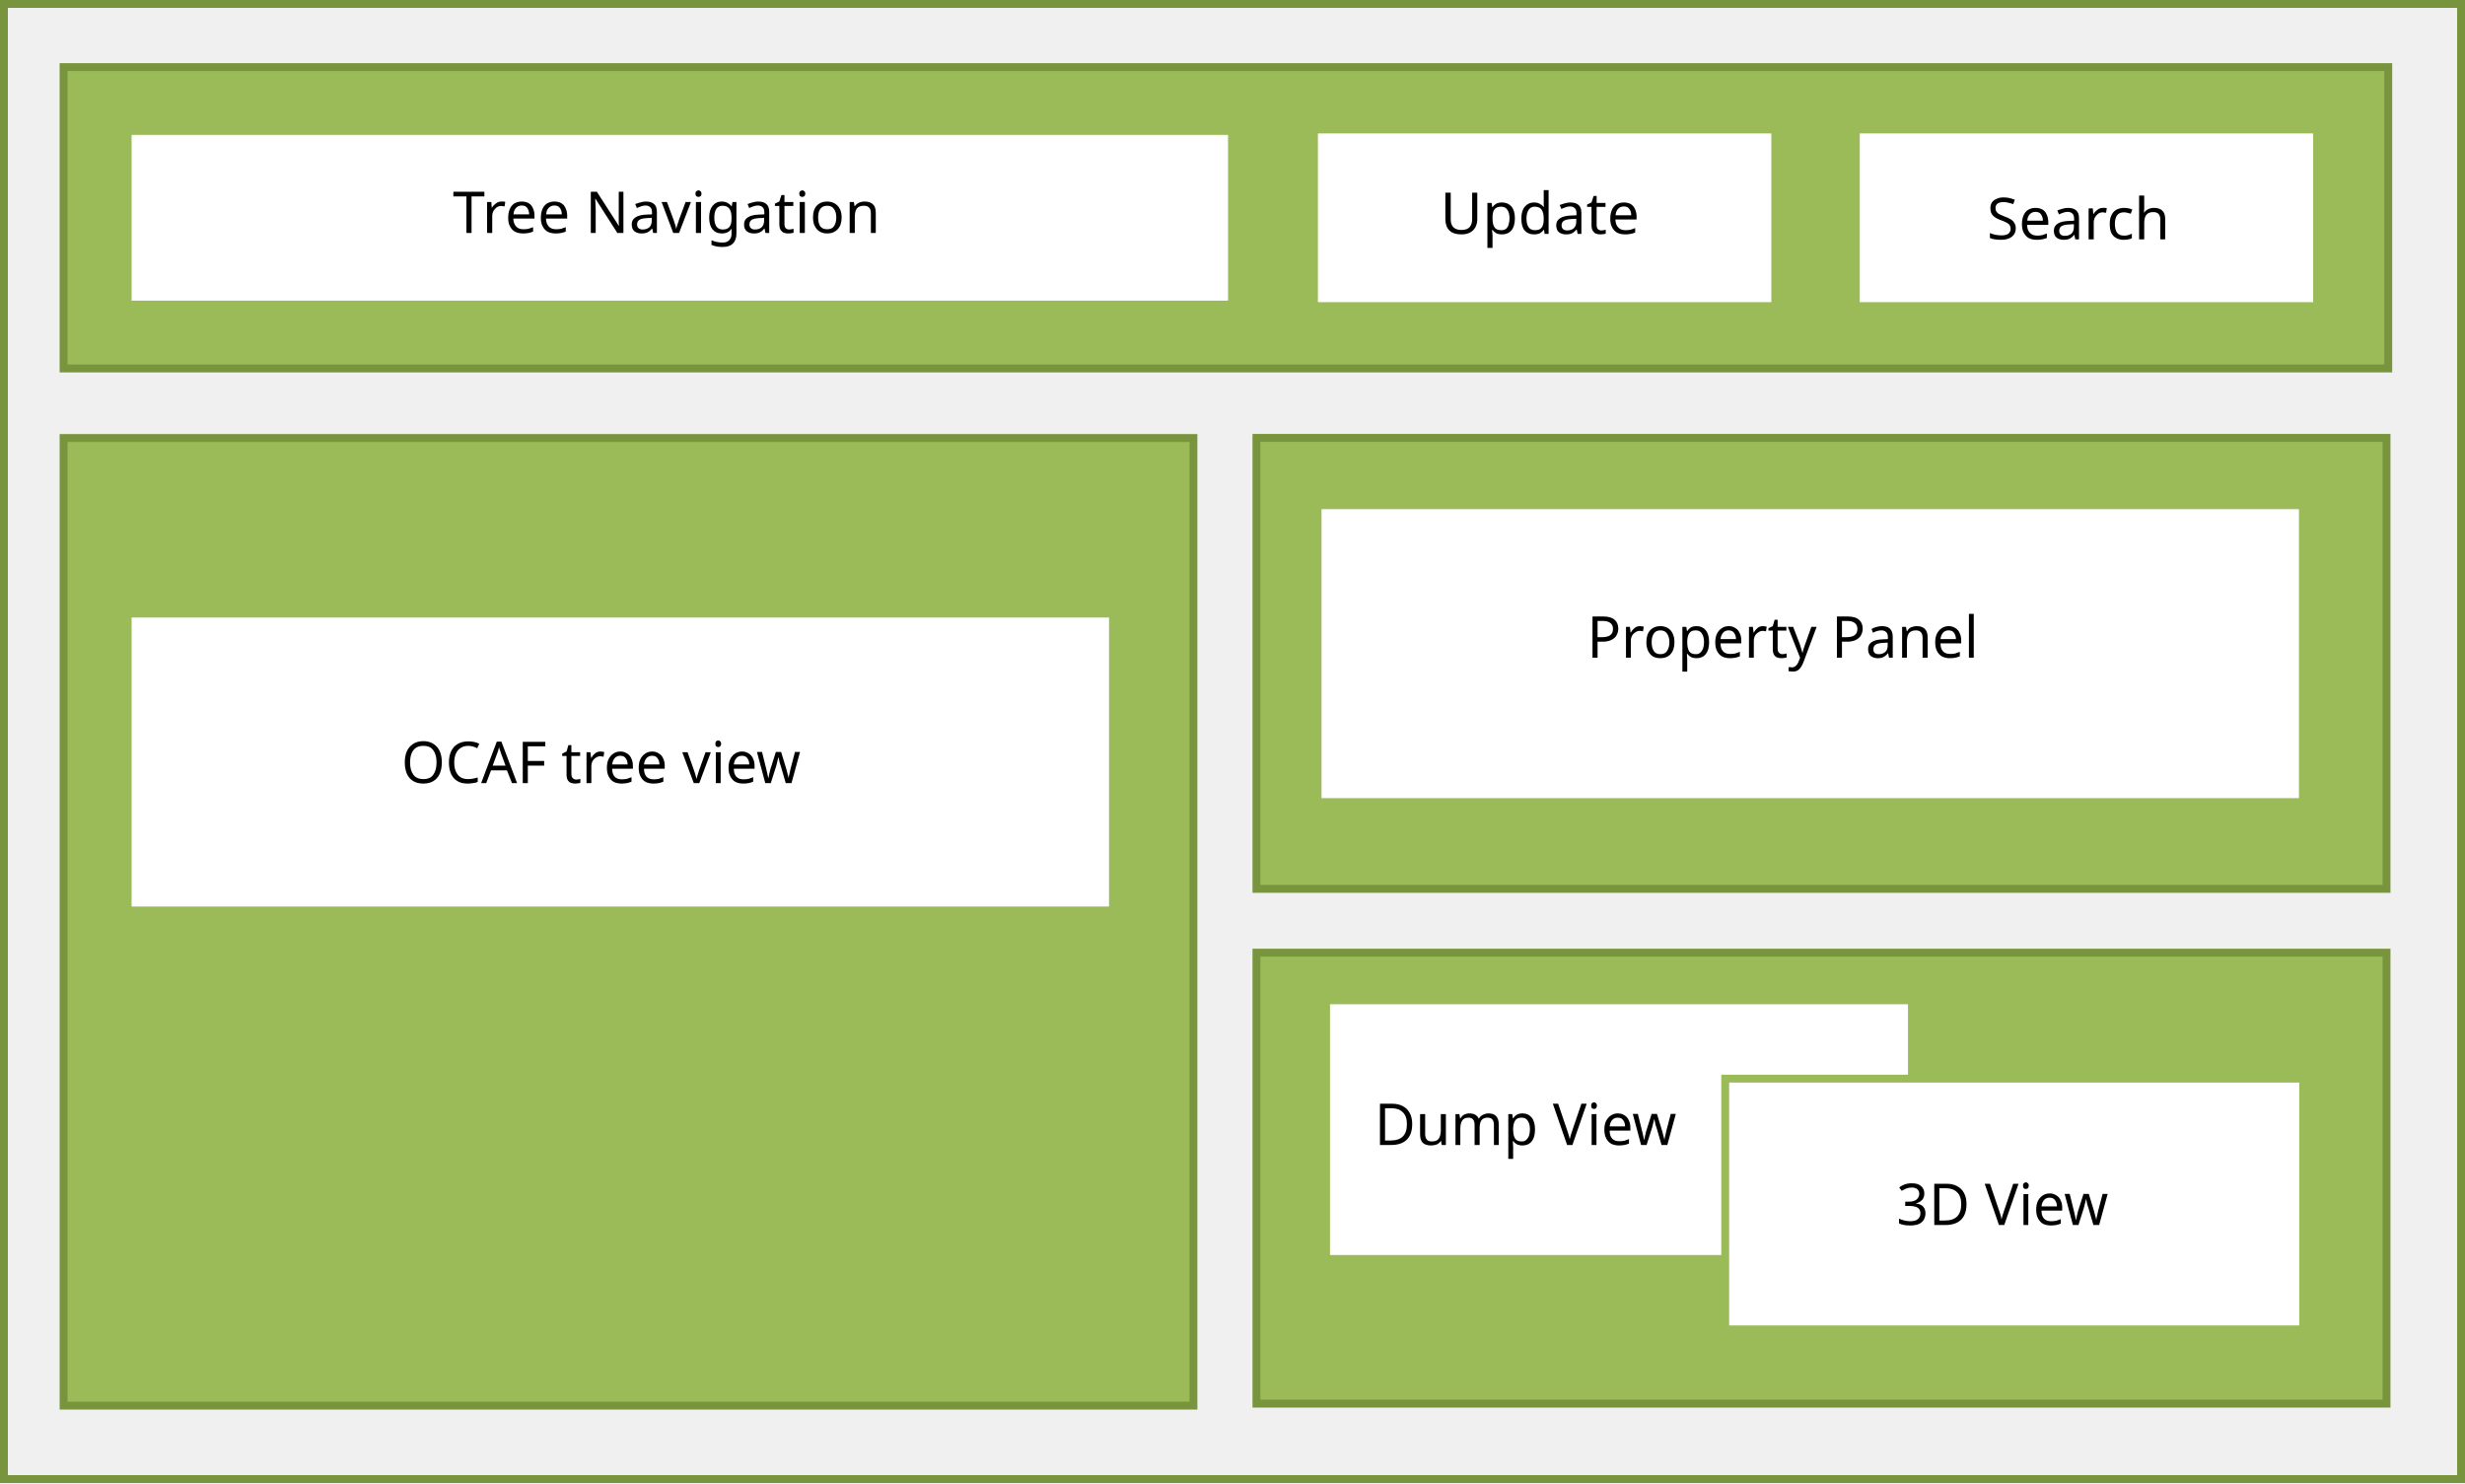
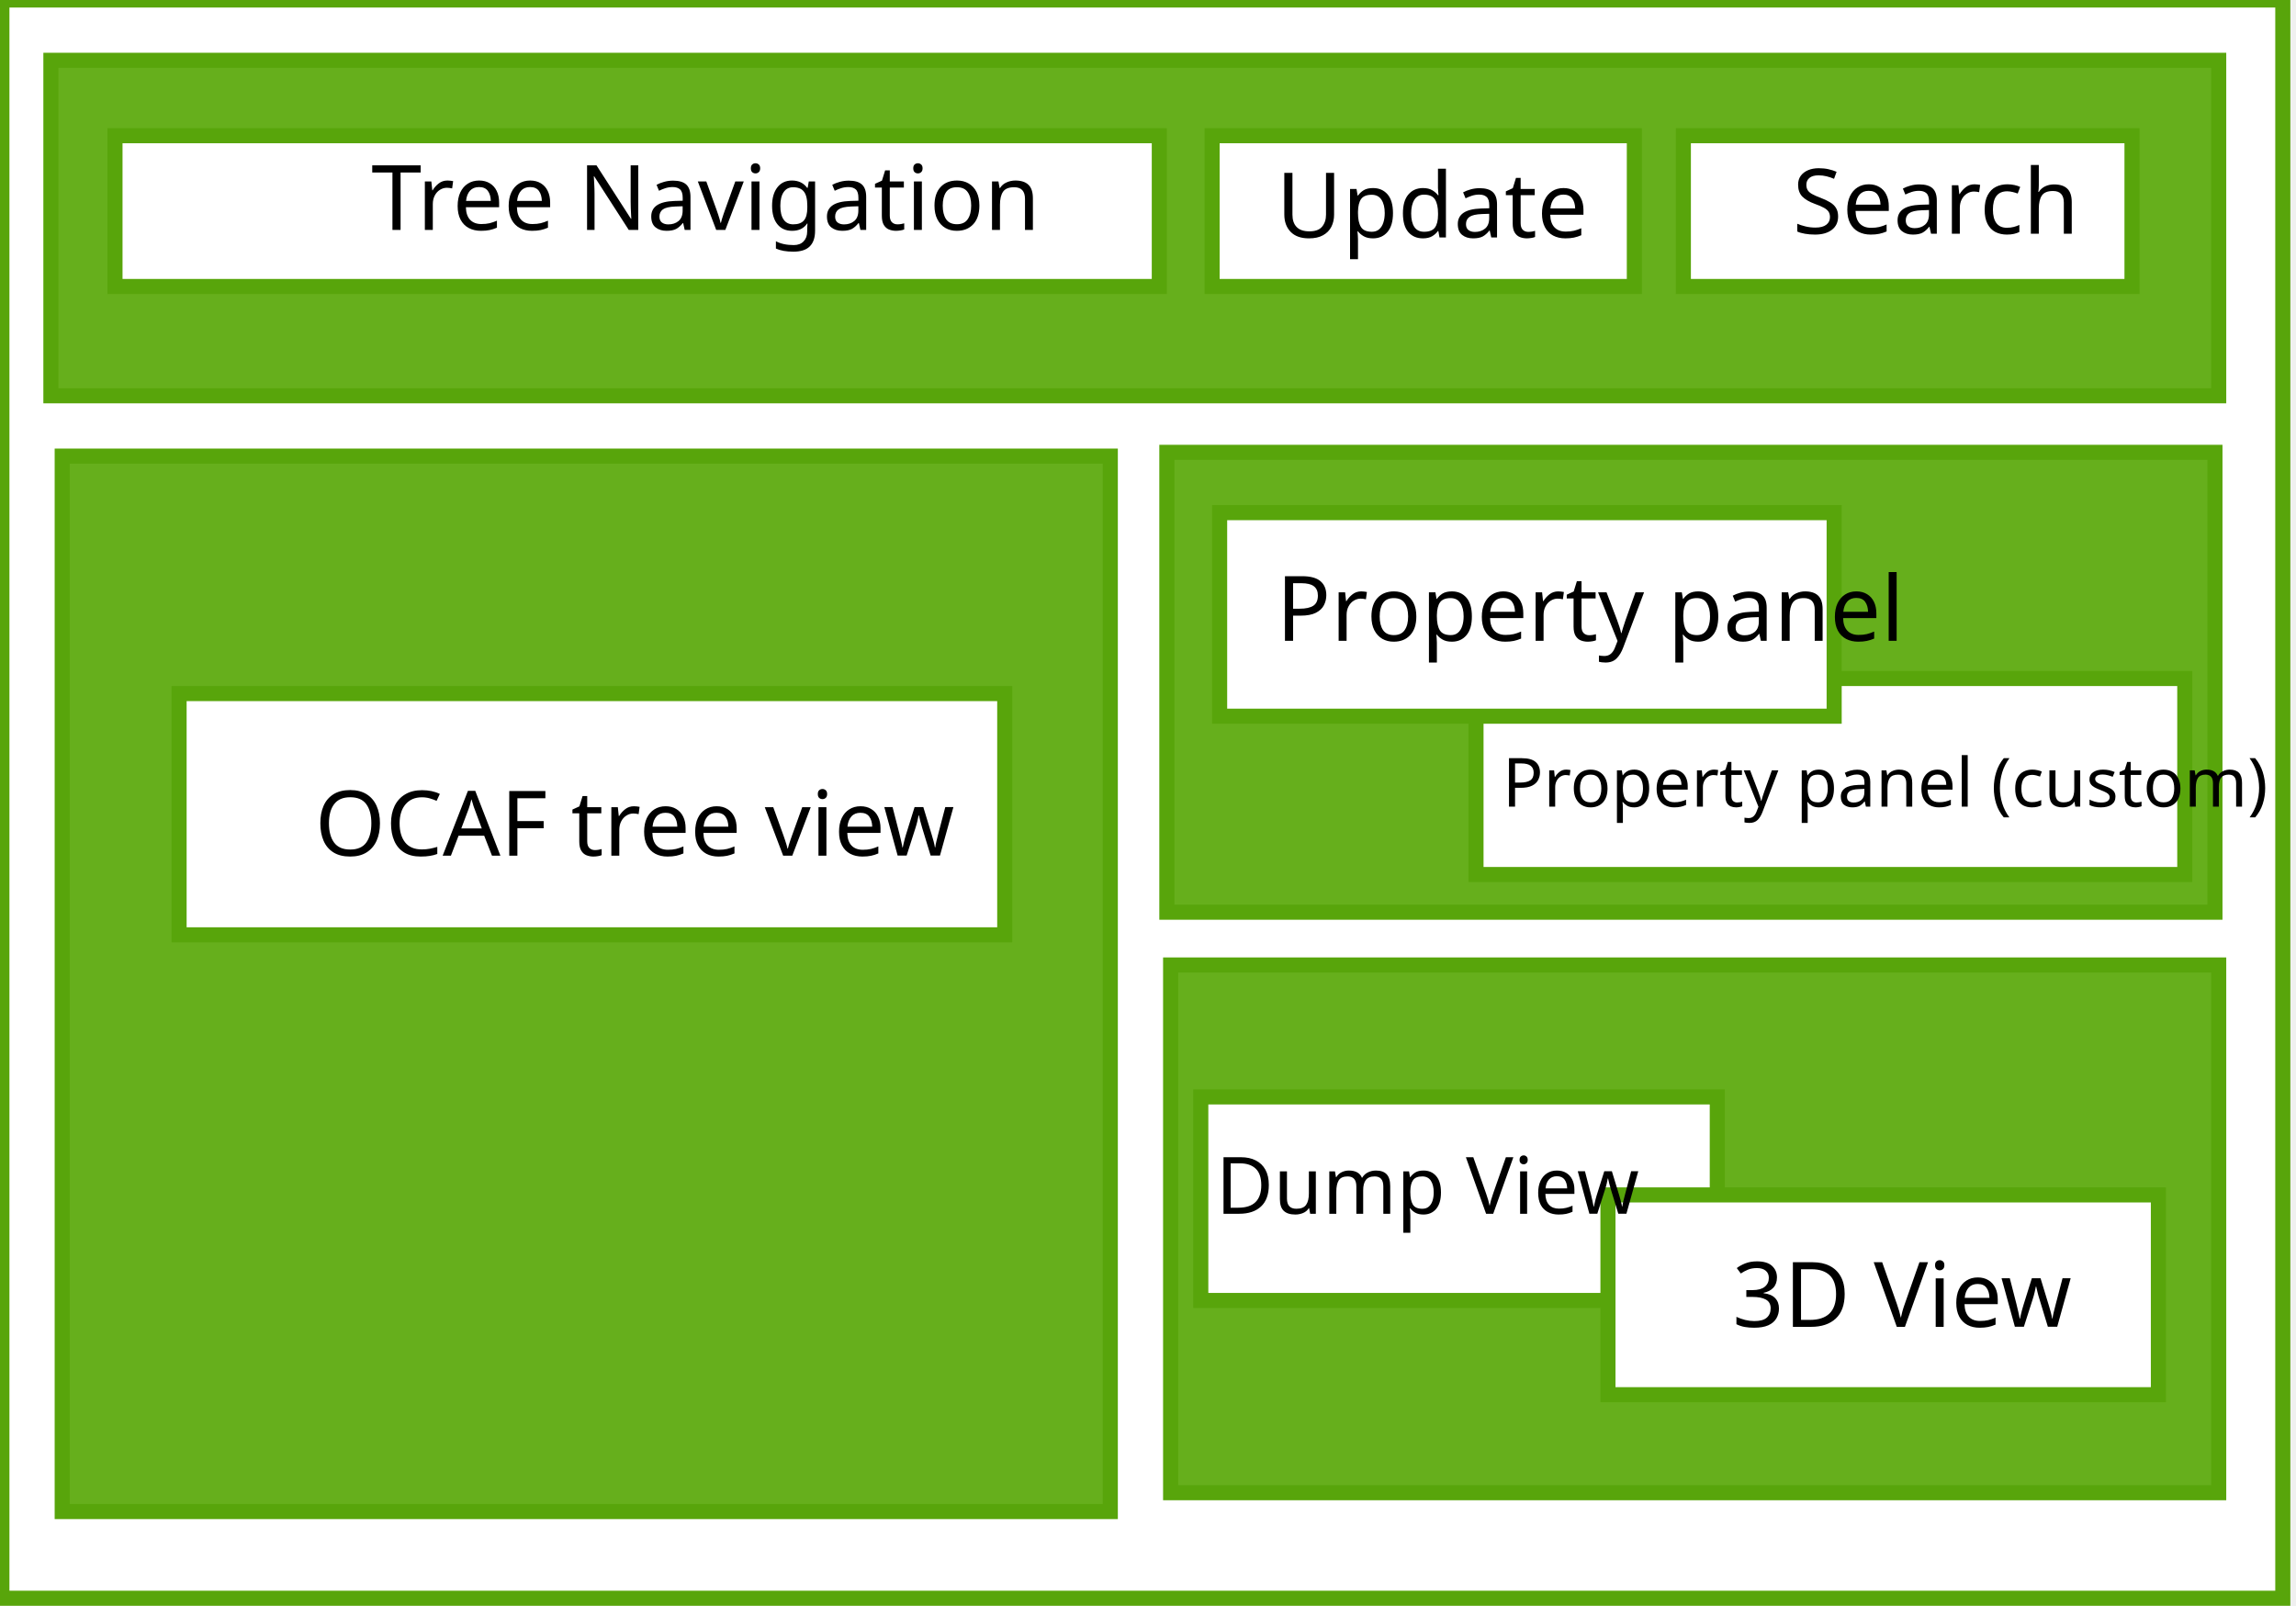
- <svg xmlns="http://www.w3.org/2000/svg" width="165.364mm" height="99.483mm" viewBox="0 0 165.364 99.483" version="1.1" id="svg1643">
-   <defs id="defs1637" />
-   <g id="layer1" transform="translate(356.337,30.17611)">
-     <rect style="opacity:1;fill:#000000;fill-opacity:0;fill-rule:evenodd;stroke:#78943d;stroke-width:0.529;stroke-miterlimit:4;stroke-dasharray:none;stroke-dashoffset:0.299;stroke-opacity:1" id="rect4147" width="164.835" height="98.954" x="-356.072" y="-29.912" />
-     <rect style="opacity:1;fill:#9bbb59;fill-opacity:1;fill-rule:evenodd;stroke:#78943d;stroke-width:0.529;stroke-miterlimit:4;stroke-dasharray:none;stroke-dashoffset:0.299;stroke-opacity:1" id="rect4157" width="155.951" height="20.215" x="-352.073" y="-25.674" />
-     <rect style="opacity:1;fill:#9bbb59;fill-opacity:1;fill-rule:evenodd;stroke:#78943d;stroke-width:0.529;stroke-miterlimit:4;stroke-dasharray:none;stroke-dashoffset:0.299;stroke-opacity:1" id="rect4159" width="75.796" height="64.91" x="-352.072" y="-0.794" />
-     <rect style="opacity:1;fill:#9bbb59;fill-opacity:1;fill-rule:evenodd;stroke:#78943d;stroke-width:0.529;stroke-miterlimit:4;stroke-dasharray:none;stroke-dashoffset:0.299;stroke-opacity:1" id="rect4161-4" width="75.812" height="30.253" x="-272.049" y="33.73" />
-     <rect style="opacity:1;fill:#9bbb59;fill-opacity:1;fill-rule:evenodd;stroke:#78943d;stroke-width:0.529;stroke-miterlimit:4;stroke-dasharray:none;stroke-dashoffset:0.299;stroke-opacity:1" id="rect4161-4-8" width="75.812" height="30.253" x="-272.049" y="-0.802" />
-     <rect style="opacity:1;fill:#ffffff;fill-opacity:1;fill-rule:evenodd;stroke:none;stroke-width:0.564;stroke-miterlimit:4;stroke-dasharray:none;stroke-dashoffset:0.299;stroke-opacity:1" id="rect4195" width="73.553" height="11.118" x="-347.508" y="-21.126" />
-     <rect style="opacity:1;fill:#ffffff;fill-opacity:1;fill-rule:evenodd;stroke:none;stroke-width:0.366;stroke-miterlimit:4;stroke-dasharray:none;stroke-dashoffset:0.299;stroke-opacity:1" id="rect4195-1" width="30.418" height="11.317" x="-267.925" y="-21.225" />
-     <rect style="opacity:1;fill:#ffffff;fill-opacity:1;fill-rule:evenodd;stroke:none;stroke-width:0.366;stroke-miterlimit:4;stroke-dasharray:none;stroke-dashoffset:0.299;stroke-opacity:1" id="rect4195-1-5" width="30.418" height="11.317" x="-231.576" y="-21.225" />
-     <text xml:space="preserve" style="font-style:normal;font-weight:normal;font-size:3.387px;line-height:0%;font-family:sans-serif;letter-spacing:0px;word-spacing:0px;fill:#000000;fill-opacity:1;stroke:none;stroke-width:0.282px;stroke-linecap:butt;stroke-linejoin:miter;stroke-opacity:1" x="-259.717" y="-14.483" id="text5675">
-       <tspan id="tspan5677" x="-259.717" y="-14.483" style="font-size:3.881px;line-height:1.25;stroke-width:0.282px">Update</tspan>
-     </text>
-     <text xml:space="preserve" style="font-style:normal;font-weight:normal;font-size:3.387px;line-height:0%;font-family:sans-serif;letter-spacing:0px;word-spacing:0px;fill:#000000;fill-opacity:1;stroke:none;stroke-width:0.282px;stroke-linecap:butt;stroke-linejoin:miter;stroke-opacity:1" x="-223.046" y="-14.122" id="text5679">
-       <tspan id="tspan5681" x="-223.046" y="-14.122" style="font-size:3.881px;line-height:1.25;stroke-width:0.282px">Search</tspan>
-     </text>
-     <text xml:space="preserve" style="font-style:normal;font-weight:normal;font-size:3.387px;line-height:0%;font-family:sans-serif;letter-spacing:0px;word-spacing:0px;fill:#000000;fill-opacity:1;stroke:none;stroke-width:0.282px;stroke-linecap:butt;stroke-linejoin:miter;stroke-opacity:1" x="-325.953" y="-14.547" id="text5683">
-       <tspan id="tspan5685" x="-325.953" y="-14.547" style="font-size:3.881px;line-height:1.25;stroke-width:0.282px">Tree Navigation</tspan>
-     </text>
-     <rect style="opacity:1;fill:#ffffff;fill-opacity:1;fill-rule:evenodd;stroke:none;stroke-width:0.564;stroke-miterlimit:4;stroke-dasharray:none;stroke-dashoffset:0.299;stroke-opacity:1" id="rect4195-8" width="65.57" height="19.386" x="-347.508" y="11.249" />
-     <text xml:space="preserve" style="font-style:normal;font-weight:normal;font-size:3.387px;line-height:0%;font-family:sans-serif;letter-spacing:0px;word-spacing:0px;fill:#000000;fill-opacity:1;stroke:none;stroke-width:0.282px;stroke-linecap:butt;stroke-linejoin:miter;stroke-opacity:1" x="-333.313" y="22.091" id="text5683-5" transform="scale(0.9883037,1.011835)">
-       <tspan id="tspan5685-3" x="-333.313" y="22.091" style="font-size:3.835px;line-height:1.25;stroke-width:0.282px">OCAF tree view</tspan>
-     </text>
-     <rect style="opacity:1;fill:#ffffff;fill-opacity:1;fill-rule:evenodd;stroke:none;stroke-width:0.564;stroke-miterlimit:4;stroke-dasharray:none;stroke-dashoffset:0.299;stroke-opacity:1" id="rect4195-8-0" width="65.57" height="19.386" x="-267.683" y="3.979" />
-     <rect style="opacity:1;fill:#ffffff;fill-opacity:1;fill-rule:evenodd;stroke:none;stroke-width:0.564;stroke-miterlimit:4;stroke-dasharray:none;stroke-dashoffset:0.299;stroke-opacity:1" id="rect4195-8-3-5" width="38.772" height="16.82" x="-267.113" y="37.192" />
-     <rect style="opacity:1;fill:#ffffff;fill-opacity:1;fill-rule:evenodd;stroke:#9bbb59;stroke-width:0.529;stroke-miterlimit:4;stroke-dasharray:none;stroke-dashoffset:0.299;stroke-opacity:1" id="rect4195-8-3" width="38.772" height="16.82" x="-240.6" y="42.181" />
-     <text xml:space="preserve" style="font-style:normal;font-weight:normal;font-size:3.387px;line-height:0%;font-family:sans-serif;letter-spacing:0px;word-spacing:0px;fill:#000000;fill-opacity:1;stroke:none;stroke-width:0.282px;stroke-linecap:butt;stroke-linejoin:miter;stroke-opacity:1" x="-252.833" y="13.779" id="text5683-5-9" transform="scale(0.9883037,1.011835)">
-       <tspan id="tspan5685-3-8" x="-252.833" y="13.779" style="font-size:3.835px;line-height:1.25;stroke-width:0.282px">Property Panel</tspan>
-     </text>
-     <text xml:space="preserve" style="font-style:normal;font-weight:normal;font-size:3.387px;line-height:0%;font-family:sans-serif;letter-spacing:0px;word-spacing:0px;fill:#000000;fill-opacity:1;stroke:none;stroke-width:0.282px;stroke-linecap:butt;stroke-linejoin:miter;stroke-opacity:1" x="-231.825" y="51.393" id="text5683-5-0" transform="scale(0.9883037,1.011835)">
-       <tspan id="tspan5685-3-5" x="-231.825" y="51.393" style="font-size:3.835px;line-height:1.25;stroke-width:0.282px">3D View</tspan>
-     </text>
-     <text xml:space="preserve" style="font-style:normal;font-weight:normal;font-size:3.387px;line-height:0%;font-family:sans-serif;letter-spacing:0px;word-spacing:0px;fill:#000000;fill-opacity:1;stroke:none;stroke-width:0.282px;stroke-linecap:butt;stroke-linejoin:miter;stroke-opacity:1" x="-267.256" y="46.086" id="text5683-5-1" transform="scale(0.9883037,1.011835)">
-       <tspan id="tspan5685-3-80" x="-267.256" y="46.086" style="font-size:3.835px;line-height:1.25;stroke-width:0.282px">Dump View</tspan>
-     </text>
+ <svg xmlns="http://www.w3.org/2000/svg" width="609" height="426">
+   <g id="Layer_1">
+     <rect stroke="#58a50b" id="svg_1" height="424" width="605" y="-0" x="0.5" stroke-width="4" fill="#ffffff" />
+     <rect id="svg_2" height="89" width="575" y="16" x="13.5" stroke-width="4" stroke="#58a50b" fill="#66af1c" />
+     <rect stroke="#58a50b" id="svg_3" height="280" width="278" y="121" x="16.5" stroke-width="4" fill="#66af1c" />
+     <rect stroke="#58a50b" id="svg_4" height="122" width="278" y="120" x="309.5" stroke-width="4" fill="#66af1c" />
+     <rect stroke="#58a50b" id="svg_5" height="140" width="278" y="256" x="310.5" stroke-width="4" fill="#66af1c" />
+     <rect id="svg_6" height="64" width="219" y="184" x="47.5" stroke-width="4" stroke="#58a50b" fill="#ffffff" />
+     <rect id="svg_7" height="40" width="277" y="36" x="30.5" stroke-width="4" stroke="#58a50b" fill="#ffffff" />
+     <rect stroke="#58a50b" id="svg_8" height="40" width="112" y="36" x="321.5" stroke-width="4" fill="#ffffff" />
+     <rect stroke="#58a50b" id="svg_10" height="40" width="119" y="36" x="446.5" stroke-width="4" fill="#ffffff" />
+     <text style="cursor: move;" xml:space="preserve" text-anchor="start" font-family="Noto Sans JP" font-size="24" id="svg_11" y="61" x="98.5" stroke-width="0" stroke="#58a50b" fill="#000000">Tree Navigation</text>
+     <text xml:space="preserve" text-anchor="start" font-family="Noto Sans JP" font-size="24" id="svg_12" y="63" x="338.5" stroke-width="0" stroke="#58a50b" fill="#000000">Update</text>
+     <text xml:space="preserve" text-anchor="start" font-family="Noto Sans JP" font-size="24" id="svg_13" y="65" x="474.5" stroke-width="0" stroke="#58a50b" fill="#ffffff">Search</text>
+     <text style="cursor: move;" xml:space="preserve" text-anchor="start" font-family="Noto Sans JP" font-size="24" id="svg_14" y="62" x="475.5" stroke-width="0" stroke="#58a50b" fill="#000000">Search</text>
+     <rect stroke="#58a50b" id="svg_20" height="54" width="137" y="291" x="318.5" stroke-width="4" fill="#ffffff" />
+     <rect stroke="#58a50b" id="svg_21" height="52" width="188" y="180" x="391.5" stroke-width="4" fill="#ffffff" />
+     <rect stroke="#58a50b" id="svg_22" height="54" width="163" y="136" x="323.5" stroke-width="4" fill="#ffffff" />
+     <rect stroke="#58a50b" id="svg_23" height="53" width="146" y="317" x="426.5" stroke-width="4" fill="#ffffff" />
+     <text xml:space="preserve" text-anchor="start" font-family="Noto Sans JP" font-size="24" id="svg_27" y="170" x="338.5" stroke-width="0" stroke="#58a50b" fill="#000000">Property panel</text>
+     <text xml:space="preserve" text-anchor="start" font-family="Noto Sans JP" font-size="24" id="svg_28" y="227" x="83.5" stroke-width="0" stroke="#58a50b" fill="#000000">OCAF tree view</text>
+     <text xml:space="preserve" text-anchor="start" font-family="Noto Sans JP" font-size="21" id="svg_30" y="322" x="322.5" stroke-width="0" stroke="#58a50b" fill="#000000">Dump View</text>
+     <text xml:space="preserve" text-anchor="start" font-family="Noto Sans JP" font-size="24" id="svg_31" y="352" x="459.5" stroke-width="0" stroke="#58a50b" fill="#000000">3D View</text>
+     <text style="cursor: move;" xml:space="preserve" text-anchor="start" font-family="Noto Sans JP" font-size="18" id="svg_32" y="214" x="398.5" stroke-width="0" stroke="#58a50b" fill="#000000">Property panel (custom)</text>
  </g>
</svg>
